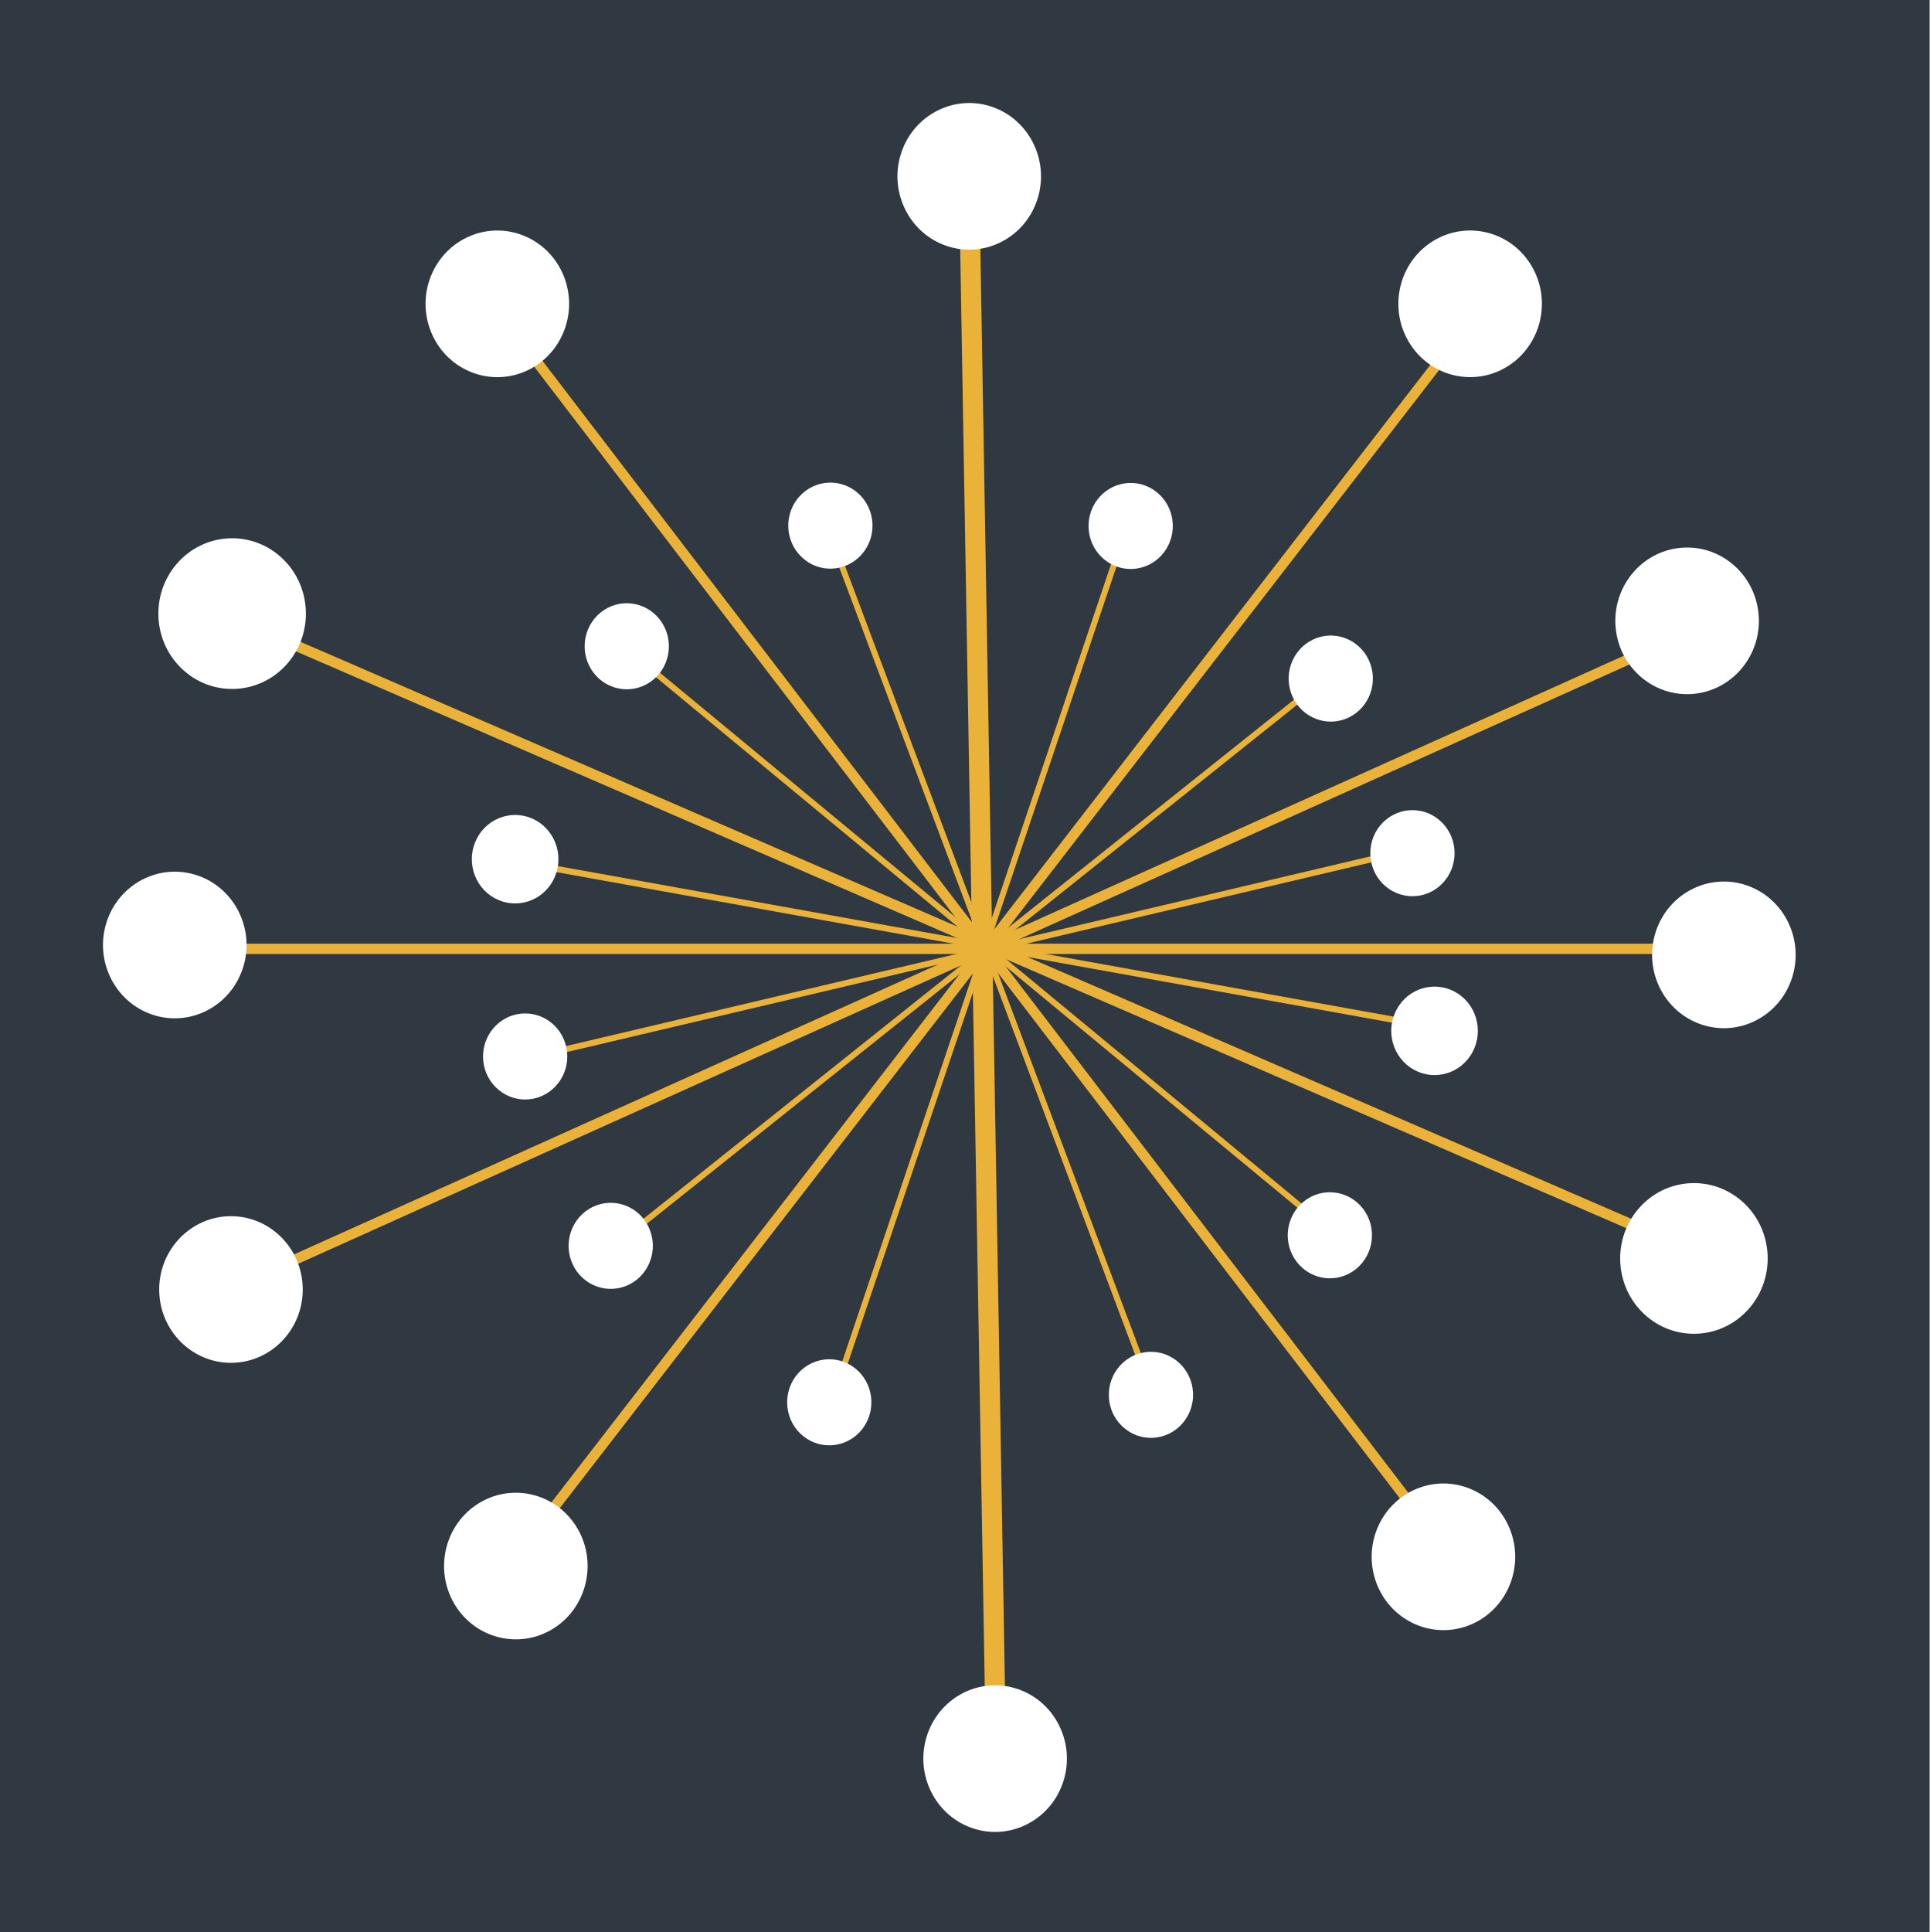
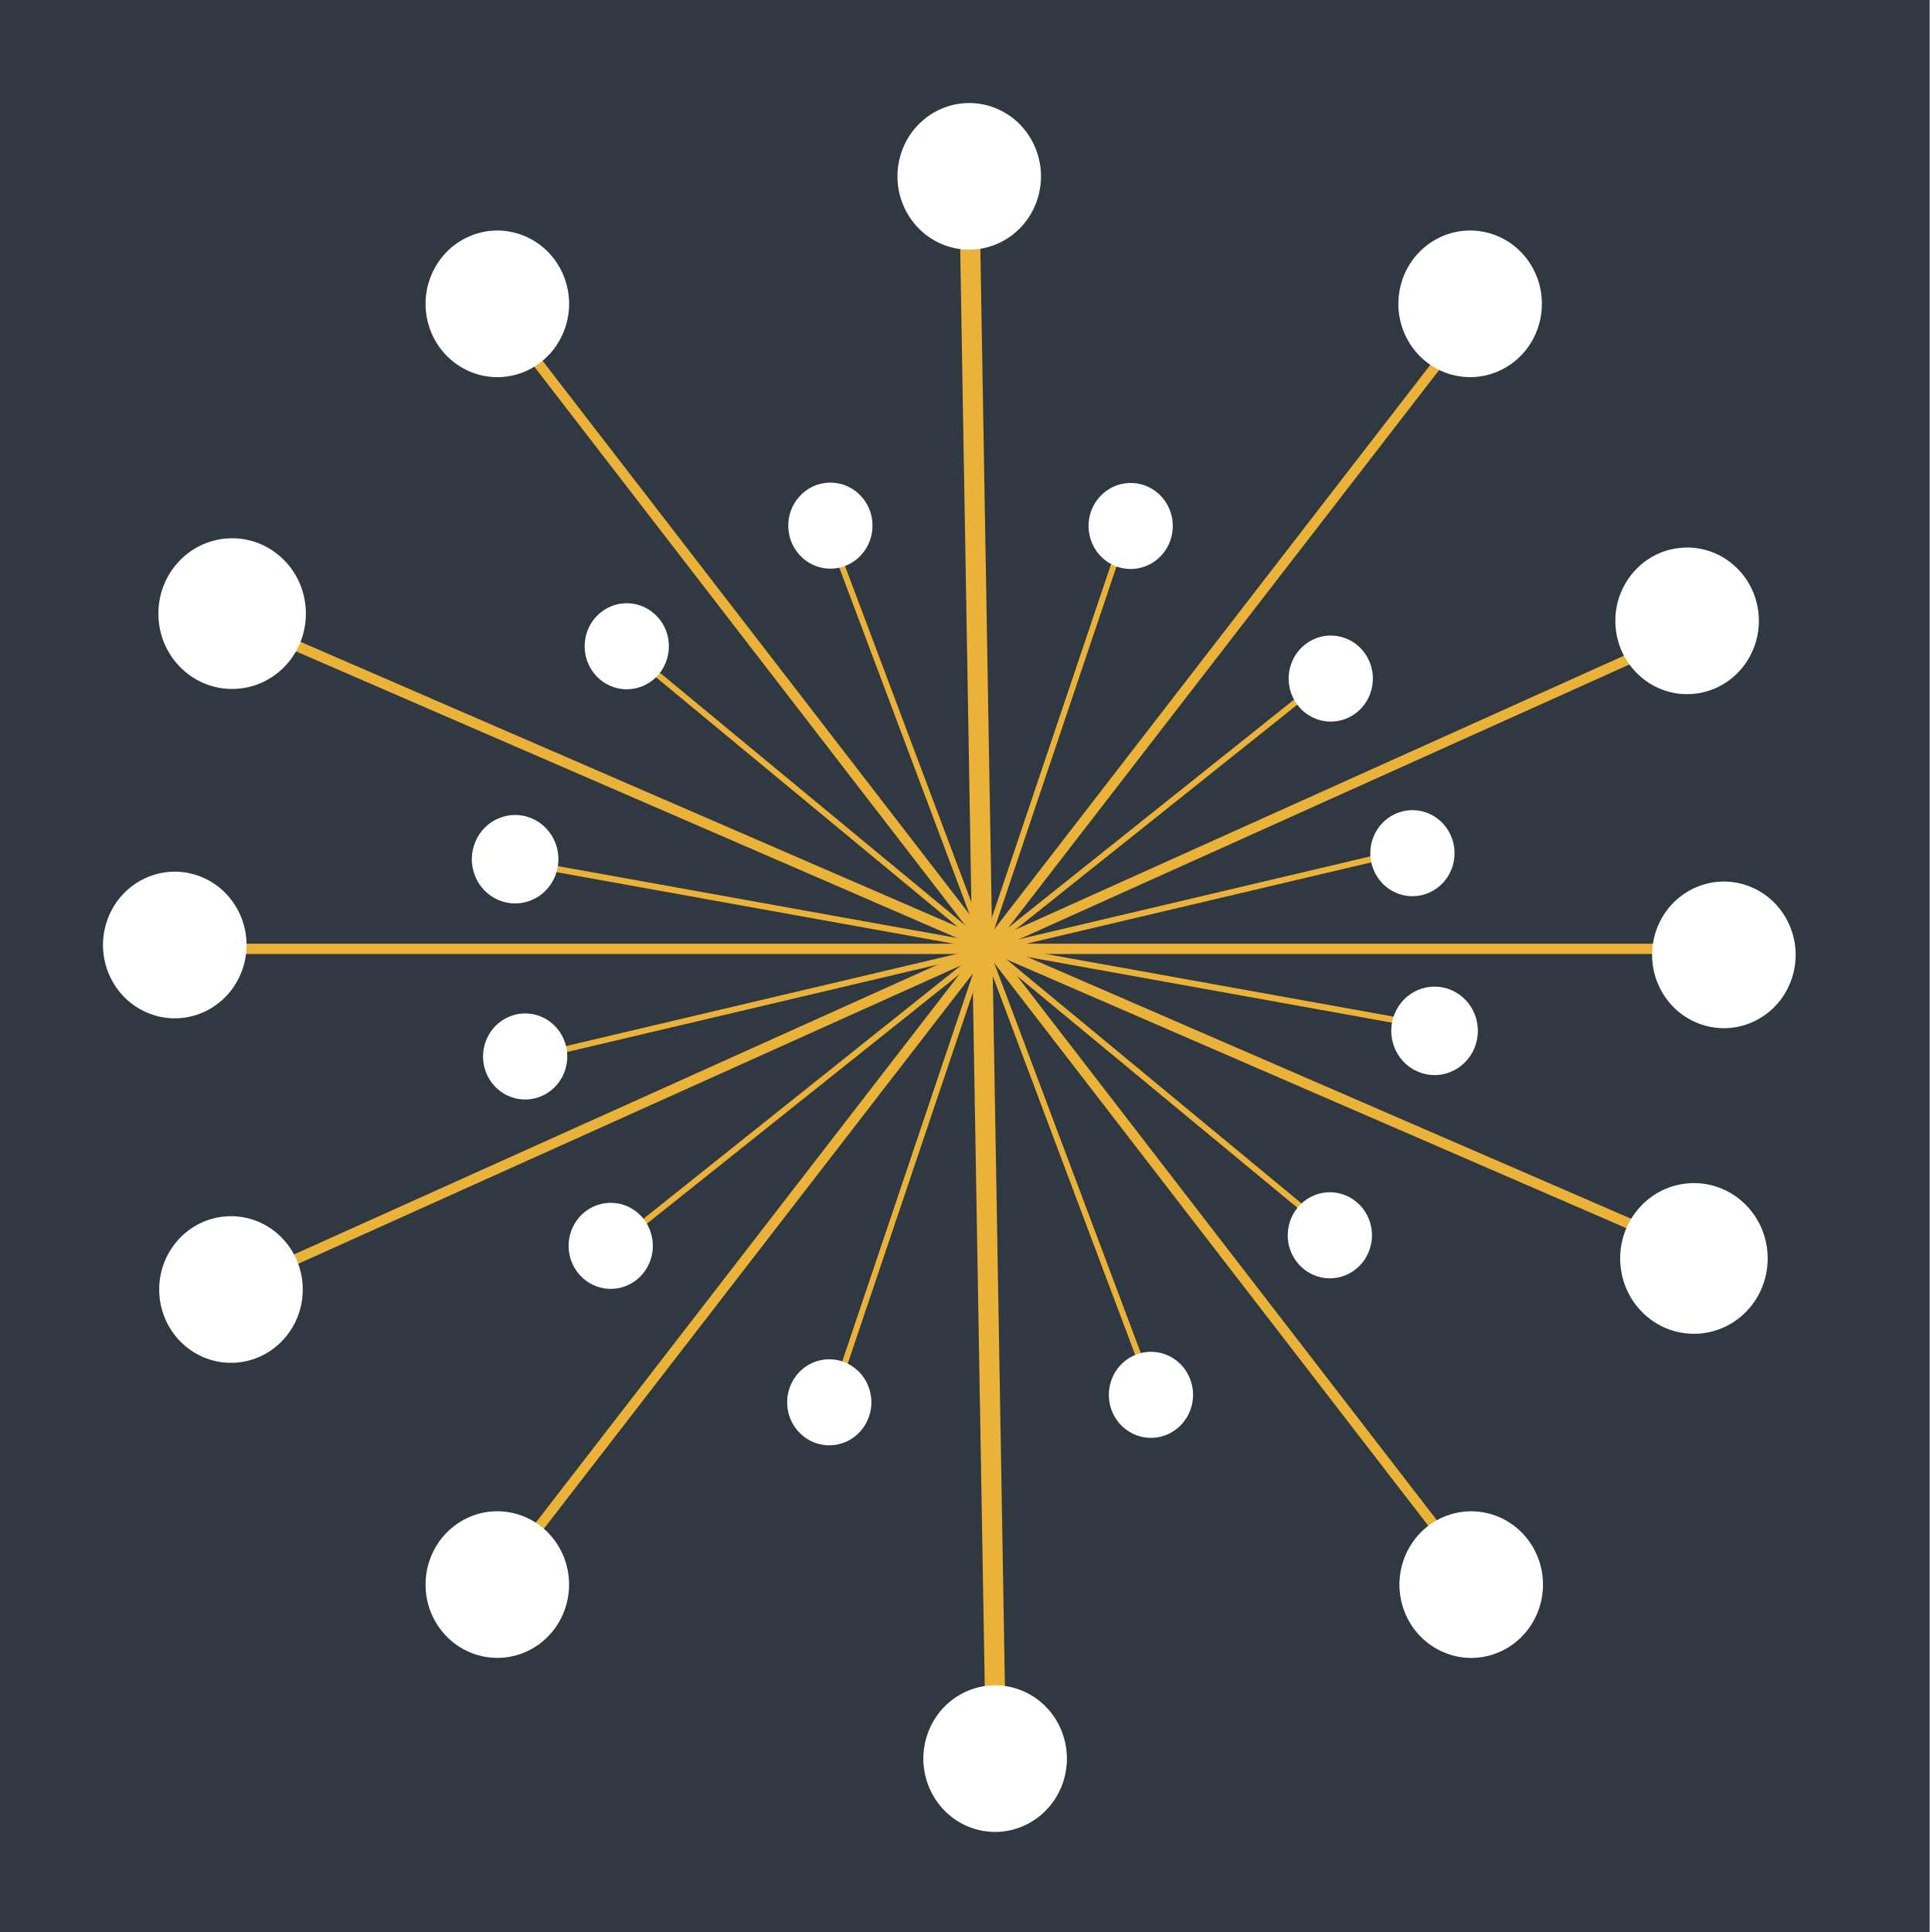
<svg xmlns="http://www.w3.org/2000/svg" width="110.295mm" height="110.407mm" viewBox="0 0 110.295 110.407" version="1.1" id="svg958">
  <defs id="defs955" />
  <g id="layer1" transform="translate(-45.807,-96.20092)">
    <g id="g668" transform="matrix(0.3478907,0,0,-0.3552706,-86.55775,287.6207)">
      <g id="g64" transform="translate(0,-0.1586661)">
        <path d="m 380.478,538.959 v -310.768 h 317.039 v 310.768 z" style="fill:#303841;fill-opacity:1;fill-rule:evenodd;stroke:none" id="path66" />
      </g>
      <g id="g68" transform="translate(-5.133772,-2.169584)">
        <g id="g70">
-           <path d="M 471.811,485.342 617.221,299.233" style="fill:none;stroke:#eab238;stroke-width:1.657;stroke-linecap:round;stroke-linejoin:round;stroke-miterlimit:10;stroke-dasharray:none;stroke-opacity:1" id="path72" />
+           <path d="M 471.811,485.342 620.955,296.034" style="fill:none;stroke:#eab238;stroke-width:1.657;stroke-linecap:round;stroke-linejoin:round;stroke-miterlimit:10;stroke-dasharray:none;stroke-opacity:1" id="path72" />
        </g>
        <g id="g74">
          <path d="m 463.377,503.207 c 6.133,2.18 12.881,-1.029 15.061,-7.163 2.179,-6.133 -1.029,-12.881 -7.163,-15.061 -6.134,-2.18 -12.881,1.029 -15.061,7.163 -2.18,6.134 1.029,12.881 7.163,15.061 z" style="fill:#ffffff;fill-opacity:1;fill-rule:evenodd;stroke:none" id="path76" />
        </g>
-         <g id="g78">
-           <path d="m 618.826,301.662 c 6.134,2.18 12.881,-1.029 15.061,-7.163 2.18,-6.134 -1.029,-12.881 -7.163,-15.061 -6.134,-2.18 -12.881,1.029 -15.061,7.163 -2.18,6.134 1.029,12.881 7.163,15.061 z" style="fill:#ffffff;fill-opacity:1;fill-rule:evenodd;stroke:none" id="path80" />
+         <g id="g78" transform="translate(1.521072,-4.468425)">
+           <path d="m 621.868,301.662 c 6.134,2.18 12.881,-1.029 15.061,-7.163 2.18,-6.134 -1.029,-12.881 -7.163,-15.061 -6.134,-2.18 -12.881,1.029 -15.061,7.163 -2.18,6.134 1.029,12.881 7.163,15.061 z" style="fill:#ffffff;fill-opacity:1;fill-rule:evenodd;stroke:none" id="path80" />
        </g>
      </g>
      <g id="g82" transform="translate(-5.133772,-2.169584)">
        <g id="g84">
          <path d="m 549.13,266.182 -4.12,236.145" style="fill:none;stroke:#eab238;stroke-width:3.315;stroke-linecap:round;stroke-linejoin:round;stroke-miterlimit:10;stroke-dasharray:none;stroke-opacity:1" id="path86" />
        </g>
        <g id="g88" transform="translate(0.4667065)">
          <path d="m 545.115,246.84 c -6.211,1.95 -9.668,8.574 -7.718,14.784 1.951,6.211 8.574,9.668 14.785,7.718 6.21,-1.95 9.668,-8.574 7.717,-14.784 -1.95,-6.211 -8.574,-9.668 -14.784,-7.718 z" style="fill:#ffffff;fill-opacity:1;fill-rule:evenodd;stroke:none" id="path90" />
        </g>
        <g id="g92" transform="translate(0.5876585)">
          <path d="m 540.739,501.353 c -6.21,1.95 -9.668,8.574 -7.717,14.784 1.95,6.211 8.574,9.668 14.784,7.718 6.211,-1.951 9.668,-8.574 7.718,-14.785 -1.951,-6.21 -8.574,-9.668 -14.785,-7.717 z" style="fill:#ffffff;fill-opacity:1;fill-rule:evenodd;stroke:none" id="path94" />
        </g>
      </g>
      <g id="g96" transform="translate(-5.133772,-2.169584)">
        <g id="g98">
          <path d="M 422.408,388.342 H 658.591" style="fill:none;stroke:#eab238;stroke-width:1.657;stroke-linecap:round;stroke-linejoin:round;stroke-miterlimit:10;stroke-dasharray:none;stroke-opacity:1" id="path100" />
        </g>
        <g id="g102">
          <path d="m 403.14,392.692 c 2.059,6.176 8.742,9.517 14.917,7.459 6.176,-2.059 9.517,-8.742 7.459,-14.917 -2.059,-6.176 -8.742,-9.517 -14.917,-7.458 -6.176,2.058 -9.517,8.741 -7.459,14.916 z" style="fill:#ffffff;fill-opacity:1;fill-rule:evenodd;stroke:none" id="path104" />
        </g>
        <g id="g106">
          <path d="m 657.664,391.105 c 2.059,6.175 8.741,9.516 14.917,7.458 6.176,-2.059 9.517,-8.741 7.458,-14.917 -2.058,-6.175 -8.741,-9.517 -14.916,-7.458 -6.176,2.058 -9.517,8.741 -7.459,14.917 z" style="fill:#ffffff;fill-opacity:1;fill-rule:evenodd;stroke:none" id="path108" />
        </g>
      </g>
      <g id="g110" transform="translate(-5.133772,-2.169584)">
        <g id="g112">
          <path d="M 470.012,290.114 621.886,482.554" style="fill:none;stroke:#eab238;stroke-width:1.657;stroke-linecap:round;stroke-linejoin:round;stroke-miterlimit:10;stroke-dasharray:none;stroke-opacity:1" id="path114" />
        </g>
-         <g id="g116" transform="translate(5.277275,3.879857)">
+         <g id="g116" transform="translate(2.235132,0.9009075)">
          <path d="m 455.261,278.665 c -3.599,5.424 -2.117,12.747 3.307,16.346 5.424,3.599 12.747,2.118 16.346,-3.306 3.599,-5.424 2.118,-12.747 -3.306,-16.346 -5.424,-3.6 -12.748,-2.118 -16.347,3.306 z" style="fill:#ffffff;fill-opacity:1;fill-rule:evenodd;stroke:none" id="path118" />
        </g>
        <g id="g120" transform="translate(1.07874,7.324284)">
          <path d="m 616.255,478.255 c -3.599,5.424 -2.118,12.747 3.307,16.346 5.424,3.599 12.747,2.118 16.346,-3.306 3.599,-5.424 2.118,-12.747 -3.306,-16.346 -5.425,-3.6 -12.748,-2.118 -16.347,3.306 z" style="fill:#ffffff;fill-opacity:1;fill-rule:evenodd;stroke:none" id="path122" />
        </g>
      </g>
      <g id="g124" transform="translate(-5.133772,-2.169584)">
        <g id="g126">
          <path d="M 431.148,438.433 654.609,343.582" style="fill:none;stroke:#eab238;stroke-width:1.704;stroke-linecap:round;stroke-linejoin:round;stroke-miterlimit:10;stroke-dasharray:none;stroke-opacity:1" id="path128" />
        </g>
        <g id="g130">
          <path d="m 414.664,450.289 c 4.428,5.016 12.092,5.494 17.109,1.066 5.016,-4.428 5.494,-12.093 1.066,-17.109 -4.428,-5.016 -12.093,-5.494 -17.109,-1.066 -5.017,4.428 -5.494,12.093 -1.066,17.109 z" style="fill:#ffffff;fill-opacity:1;fill-rule:evenodd;stroke:none" id="path132" />
        </g>
        <g id="g134">
          <path d="m 654.844,346.566 c 4.428,5.016 12.093,5.493 17.109,1.066 5.016,-4.428 5.494,-12.093 1.066,-17.109 -4.428,-5.017 -12.093,-5.494 -17.109,-1.066 -5.017,4.428 -5.494,12.092 -1.066,17.109 z" style="fill:#ffffff;fill-opacity:1;fill-rule:evenodd;stroke:none" id="path136" />
        </g>
      </g>
      <g id="g138" transform="translate(-5.133772,-2.169584)">
        <g id="g140">
          <path d="m 432.719,337.757 224.165,98.8" style="fill:none;stroke:#eab238;stroke-width:1.657;stroke-linecap:round;stroke-linejoin:round;stroke-miterlimit:10;stroke-dasharray:none;stroke-opacity:1" id="path142" />
        </g>
        <g id="g144" transform="translate(-1.521072,-1.489475)">
          <path d="m 413.346,333.893 c -0.631,6.479 4.115,12.25 10.593,12.881 6.479,0.631 12.25,-4.115 12.881,-10.593 0.632,-6.479 -4.114,-12.25 -10.593,-12.881 -6.479,-0.632 -12.25,4.114 -12.881,10.593 z" style="fill:#ffffff;fill-opacity:1;fill-rule:evenodd;stroke:none" id="path146" />
        </g>
        <g id="g148" transform="translate(1.521072,2.97895)">
          <path d="m 649.553,436.982 c -0.631,6.479 4.115,12.25 10.593,12.881 6.479,0.631 12.25,-4.115 12.881,-10.594 0.632,-6.479 -4.114,-12.249 -10.593,-12.881 -6.479,-0.631 -12.25,4.115 -12.881,10.594 z" style="fill:#ffffff;fill-opacity:1;fill-rule:evenodd;stroke:none" id="path150" />
        </g>
      </g>
      <g id="g152" transform="translate(-5.133772,-2.169584)">
        <g id="g154">
          <path d="M 492.047,433.745 599.79,346.502" style="fill:none;stroke:#eab238;stroke-width:0.972;stroke-linecap:round;stroke-linejoin:round;stroke-miterlimit:10;stroke-dasharray:none;stroke-opacity:1" id="path156" />
        </g>
        <g id="g158">
          <path d="m 484.866,442.85 c 3.22,2.057 7.503,1.113 9.56,-2.108 2.056,-3.22 1.112,-7.503 -2.108,-9.56 -3.221,-2.056 -7.504,-1.112 -9.56,2.108 -2.057,3.221 -1.113,7.504 2.108,9.56 z" style="fill:#ffffff;fill-opacity:1;fill-rule:evenodd;stroke:none" id="path160" />
        </g>
        <g id="g162">
          <path d="m 600.387,348.104 c 3.221,2.056 7.503,1.112 9.56,-2.108 2.057,-3.221 1.112,-7.504 -2.108,-9.56 -3.22,-2.057 -7.503,-1.113 -9.56,2.108 -2.057,3.22 -1.112,7.503 2.108,9.56 z" style="fill:#ffffff;fill-opacity:1;fill-rule:evenodd;stroke:none" id="path164" />
        </g>
      </g>
      <g id="g166" transform="translate(-5.133772,-2.169584)">
        <g id="g168">
          <path d="M 573.362,321.165 523.676,450.591" style="fill:none;stroke:#eab238;stroke-width:0.972;stroke-linecap:round;stroke-linejoin:round;stroke-miterlimit:10;stroke-dasharray:none;stroke-opacity:1" id="path170" />
        </g>
        <g id="g172">
          <path d="m 575.028,309.69 c -3.817,-0.171 -7.054,2.788 -7.225,6.605 -0.171,3.818 2.788,7.055 6.606,7.226 3.817,0.171 7.054,-2.789 7.225,-6.606 0.171,-3.817 -2.789,-7.054 -6.606,-7.225 z" style="fill:#ffffff;fill-opacity:1;fill-rule:evenodd;stroke:none" id="path174" />
        </g>
        <g id="g176">
          <path d="m 522.357,449.504 c -3.817,-0.171 -7.054,2.788 -7.225,6.605 -0.171,3.818 2.788,7.054 6.605,7.225 3.818,0.171 7.055,-2.788 7.226,-6.605 0.171,-3.817 -2.789,-7.054 -6.606,-7.225 z" style="fill:#ffffff;fill-opacity:1;fill-rule:evenodd;stroke:none" id="path178" />
        </g>
      </g>
      <g id="g180" transform="translate(-5.133772,-2.169584)">
        <g id="g182">
          <path d="m 476.6,371.744 135.085,31.188" style="fill:none;stroke:#eab238;stroke-width:0.972;stroke-linecap:round;stroke-linejoin:round;stroke-miterlimit:10;stroke-dasharray:none;stroke-opacity:1" id="path184" />
        </g>
        <g id="g186">
          <path d="m 465.007,371.688 c 0.362,3.804 3.743,6.597 7.546,6.235 3.804,-0.361 6.598,-3.742 6.236,-7.546 -0.362,-3.804 -3.743,-6.598 -7.547,-6.236 -3.804,0.362 -6.597,3.743 -6.235,7.547 z" style="fill:#ffffff;fill-opacity:1;fill-rule:evenodd;stroke:none" id="path188" />
        </g>
        <g id="g190">
          <path d="m 610.79,404.388 c 0.362,3.804 3.743,6.598 7.547,6.236 3.804,-0.362 6.597,-3.743 6.236,-7.547 -0.362,-3.804 -3.743,-6.597 -7.547,-6.236 -3.804,0.362 -6.598,3.743 -6.236,7.547 z" style="fill:#ffffff;fill-opacity:1;fill-rule:evenodd;stroke:none" id="path192" />
        </g>
      </g>
      <g id="g194" transform="translate(-5.133772,-2.169584)">
        <g id="g196">
          <path d="m 523.751,319.771 45.141,131.083" style="fill:none;stroke:#eab238;stroke-width:0.972;stroke-linecap:round;stroke-linejoin:round;stroke-miterlimit:10;stroke-dasharray:none;stroke-opacity:1" id="path198" />
        </g>
        <g id="g200">
          <path d="m 517.657,309.909 c -3.034,2.322 -3.612,6.67 -1.289,9.704 2.323,3.034 6.67,3.611 9.704,1.289 3.034,-2.323 3.612,-6.671 1.289,-9.705 -2.323,-3.034 -6.67,-3.611 -9.704,-1.288 z" style="fill:#ffffff;fill-opacity:1;fill-rule:evenodd;stroke:none" id="path202" />
        </g>
        <g id="g204">
          <path d="m 567.179,450.869 c -3.034,2.322 -3.612,6.67 -1.289,9.704 2.323,3.034 6.67,3.611 9.704,1.289 3.035,-2.323 3.612,-6.671 1.289,-9.705 -2.322,-3.034 -6.67,-3.611 -9.704,-1.288 z" style="fill:#ffffff;fill-opacity:1;fill-rule:evenodd;stroke:none" id="path206" />
        </g>
      </g>
      <g id="g499">
        <g id="g208" transform="translate(-5.133772,-2.169584)">
          <g id="g210">
            <path d="M 474.986,401.55 615.318,376.804" style="fill:none;stroke:#eab238;stroke-width:1;stroke-linecap:round;stroke-linejoin:round;stroke-miterlimit:10;stroke-dasharray:none;stroke-opacity:1" id="path212" />
          </g>
          <g id="g214">
            <path d="m 463.992,406.152 c 1.87,3.454 6.191,4.739 9.645,2.869 3.453,-1.871 4.739,-6.191 2.869,-9.645 -1.871,-3.454 -6.191,-4.739 -9.645,-2.869 -3.454,1.87 -4.739,6.191 -2.869,9.645 z" style="fill:#ffffff;fill-opacity:1;fill-rule:evenodd;stroke:none" id="path216" />
          </g>
          <g id="g218">
            <path d="m 615.058,378.542 c 1.87,3.454 6.191,4.739 9.645,2.869 3.454,-1.87 4.739,-6.191 2.869,-9.645 -1.87,-3.454 -6.191,-4.739 -9.645,-2.869 -3.454,1.87 -4.739,6.191 -2.869,9.645 z" style="fill:#ffffff;fill-opacity:1;fill-rule:evenodd;stroke:none" id="path220" />
          </g>
        </g>
      </g>
      <g id="g222" transform="translate(-5.133772,-2.169584)">
        <g id="g224">
          <path d="m 489.919,343.202 109.249,85.35" style="fill:none;stroke:#eab238;stroke-width:0.972;stroke-linecap:round;stroke-linejoin:round;stroke-miterlimit:10;stroke-dasharray:none;stroke-opacity:1" id="path226" />
        </g>
        <g id="g228">
          <path d="m 479.434,338.252 c -1.279,3.601 0.604,7.561 4.205,8.841 3.6,1.28 7.561,-0.604 8.841,-4.205 1.279,-3.6 -0.604,-7.561 -4.205,-8.84 -3.6,-1.28 -7.561,0.604 -8.841,4.204 z" style="fill:#ffffff;fill-opacity:1;fill-rule:evenodd;stroke:none" id="path230" />
        </g>
        <g id="g232">
          <path d="m 597.74,429.5 c -1.28,3.6 0.604,7.561 4.204,8.84 3.6,1.28 7.561,-0.604 8.841,-4.204 1.279,-3.601 -0.604,-7.561 -4.205,-8.841 -3.6,-1.28 -7.561,0.604 -8.84,4.205 z" style="fill:#ffffff;fill-opacity:1;fill-rule:evenodd;stroke:none" id="path234" />
        </g>
      </g>
    </g>
  </g>
</svg>
